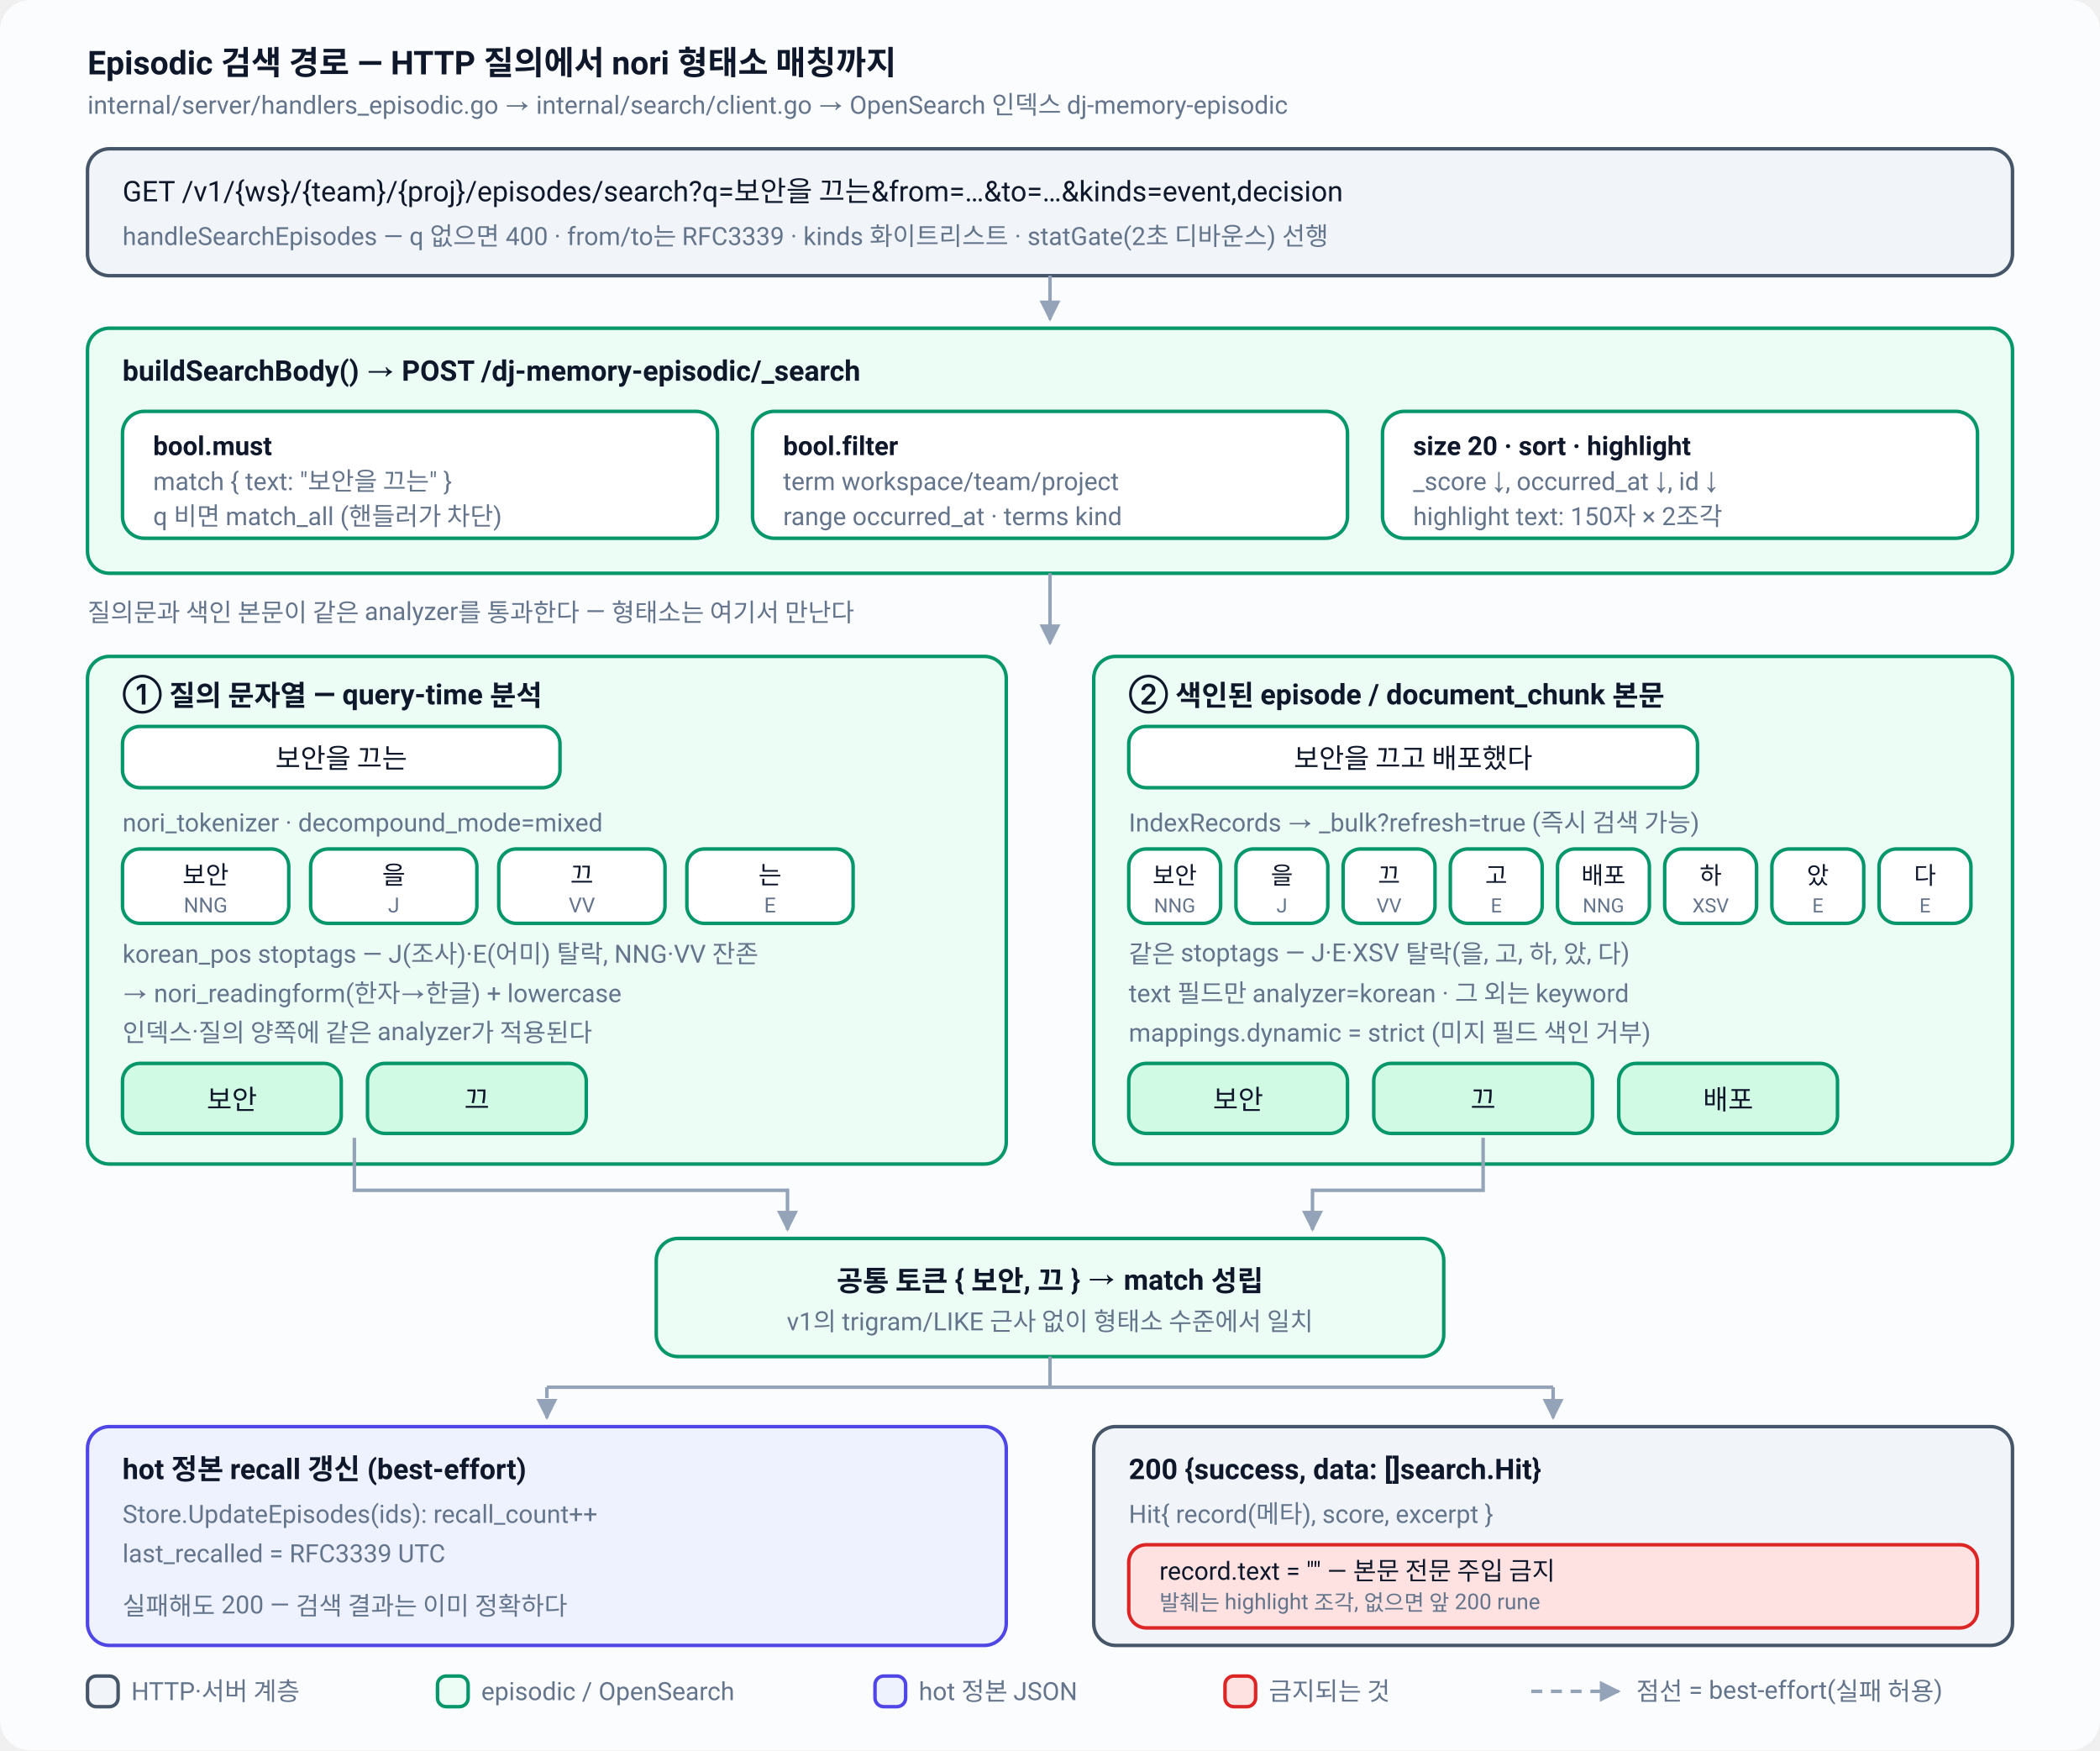
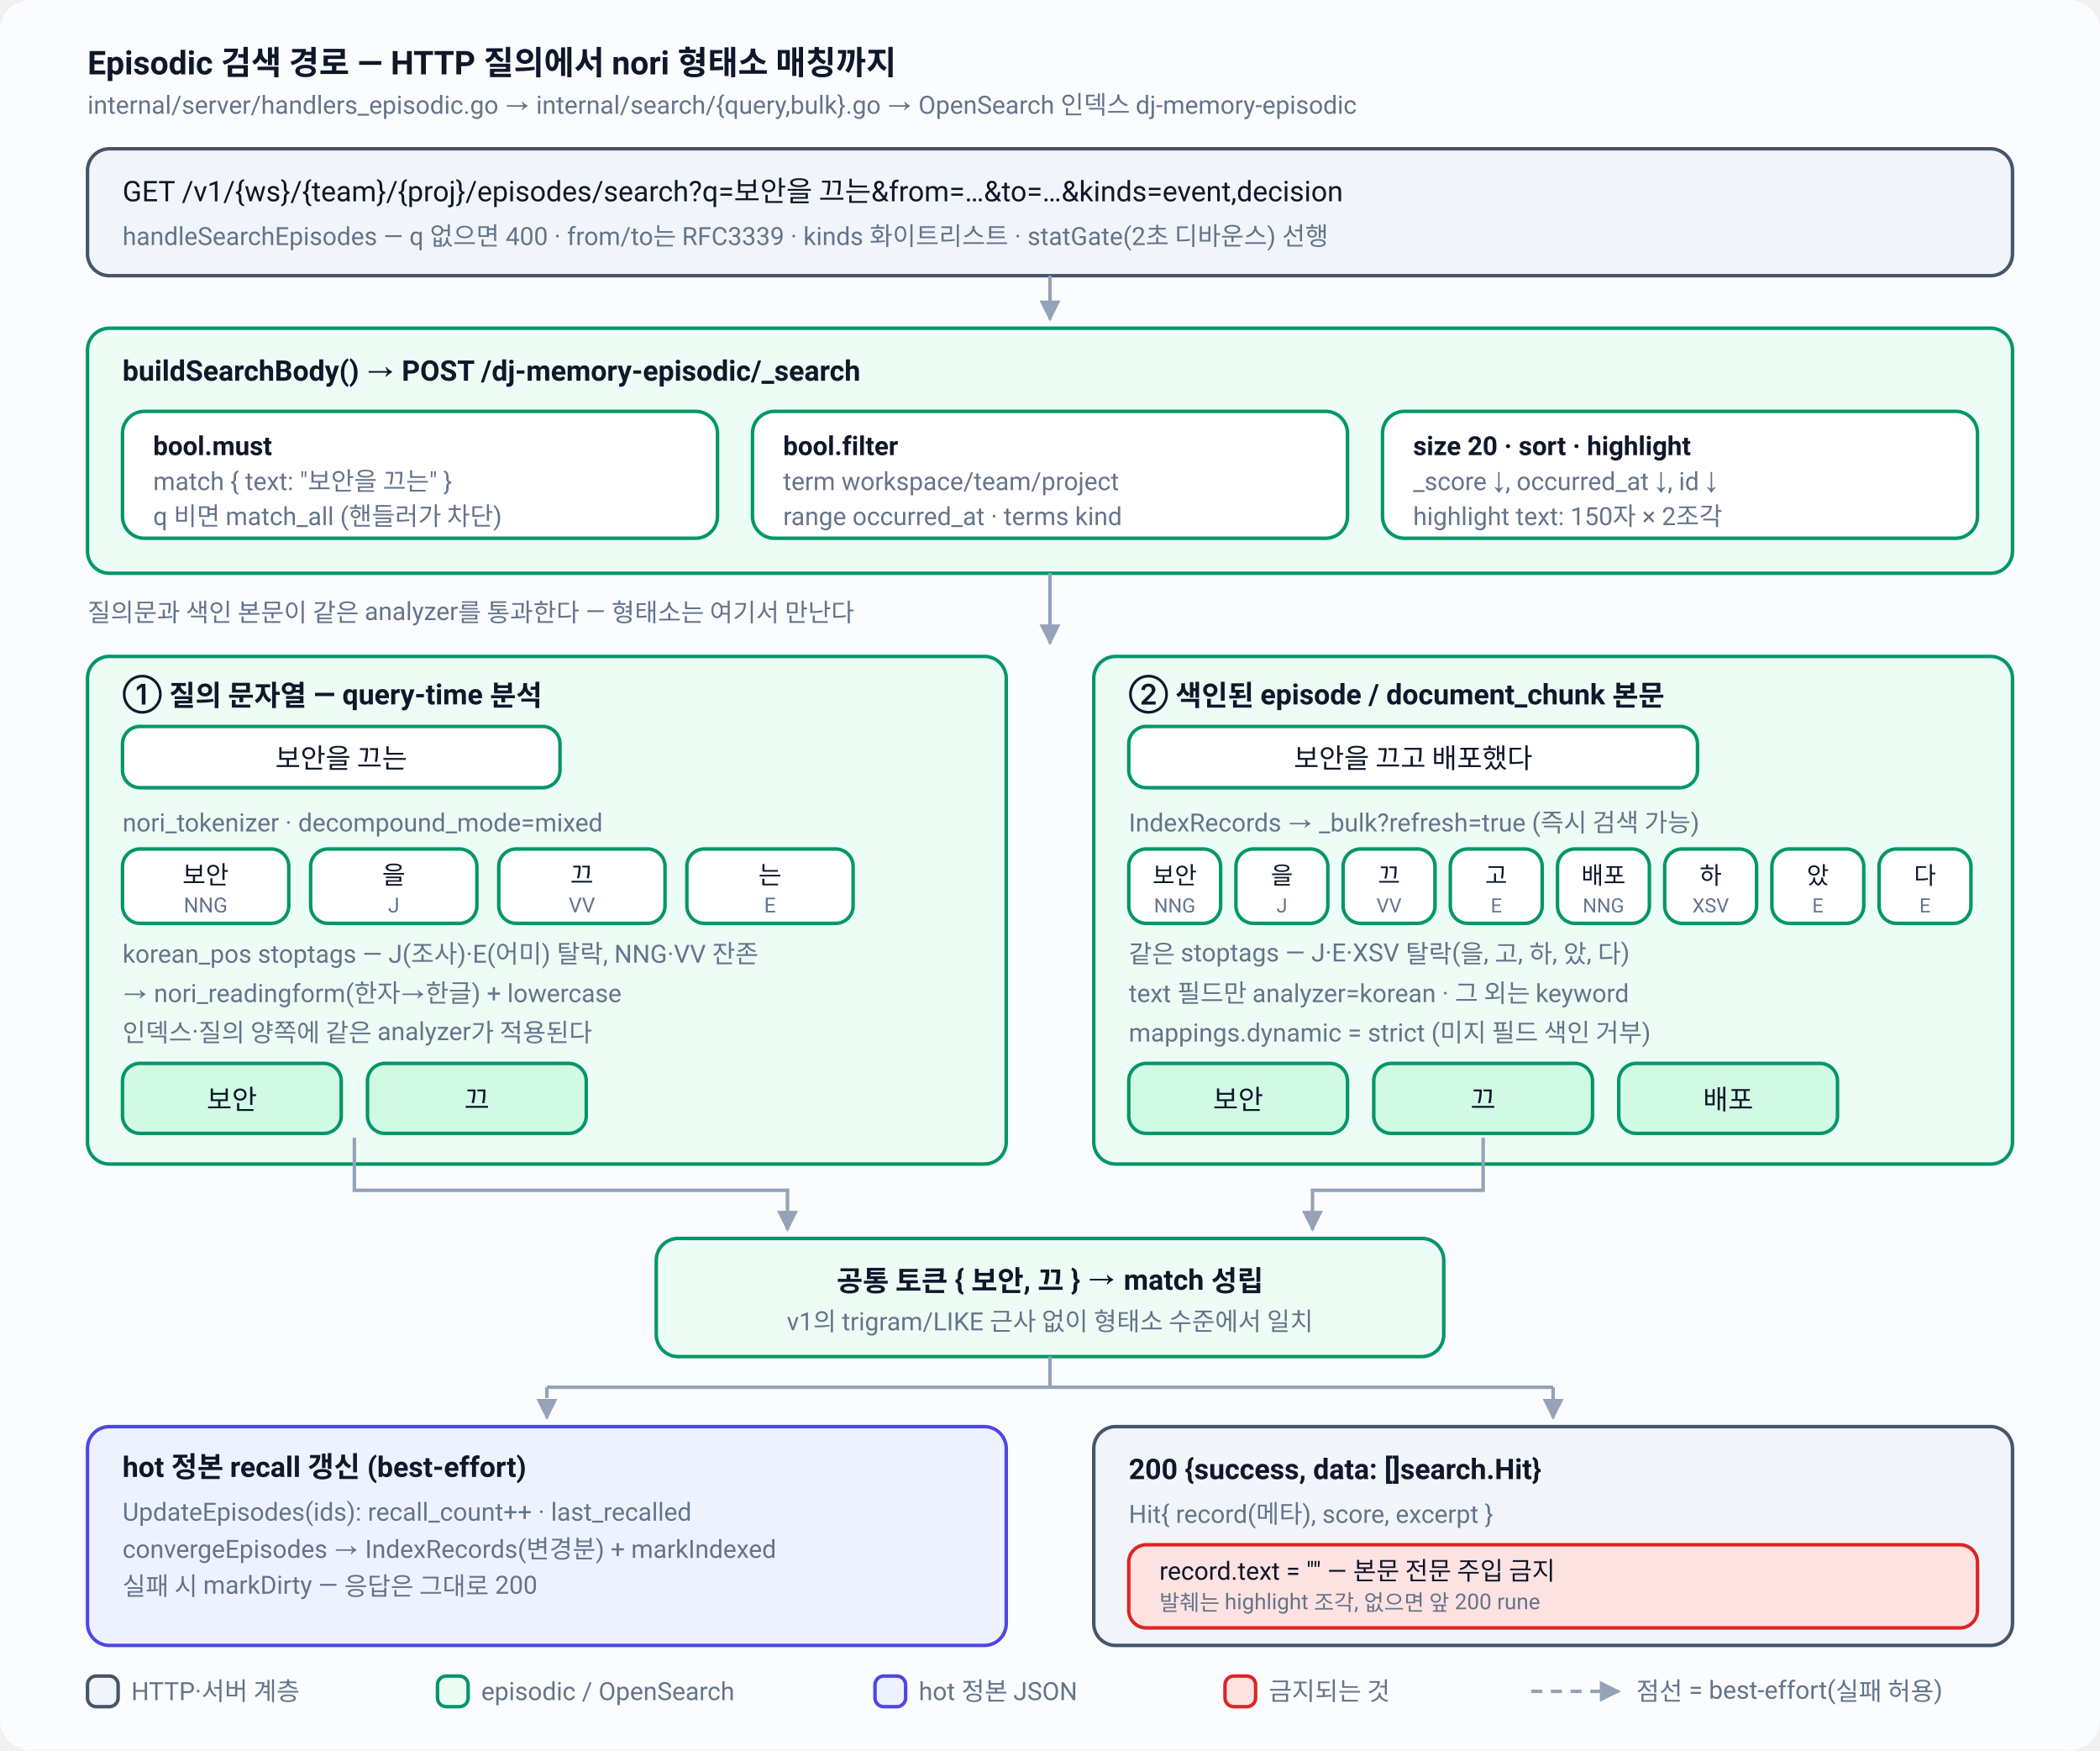
<svg xmlns="http://www.w3.org/2000/svg" viewBox="0 0 960 800" width="960" role="img" aria-labelledby="t d">
  <rect width="960" height="800" fill="#fbfcfe" rx="14" />
  <defs>
    <marker id="arrow" viewBox="0 0 10 10" refX="9" refY="5" markerWidth="6" markerHeight="6" orient="auto-start-reverse">
      <path d="M0 0 L10 5 L0 10 z" fill="#94a3b8" />
    </marker>
  </defs>
  <g font-family="ui-sans-serif, -apple-system, 'Segoe UI', Roboto, Helvetica, Arial, sans-serif">
    <text x="40" y="34" font-size="15" font-weight="600" fill="#0f172a">Episodic 검색 경로 — HTTP 질의에서 nori 형태소 매칭까지</text>
-     <text x="40" y="52" font-size="11.5" fill="#64748b">internal/server/handlers_episodic.go → internal/search/client.go → OpenSearch 인덱스 dj-memory-episodic</text>
+     <text x="40" y="52" font-size="11.5" fill="#64748b">internal/server/handlers_episodic.go → internal/search/{query,bulk}.go → OpenSearch 인덱스 dj-memory-episodic</text>
    <rect x="40" y="68" width="880" height="58" rx="10" fill="#f1f5f9" stroke="#475569" stroke-width="1.6" />
    <text x="56" y="92" font-size="13" fill="#0f172a">GET /v1/{ws}/{team}/{proj}/episodes/search?q=보안을 끄는&amp;from=…&amp;to=…&amp;kinds=event,decision</text>
    <text x="56" y="112" font-size="11.5" fill="#64748b">handleSearchEpisodes — q 없으면 400 · from/to는 RFC3339 · kinds 화이트리스트 · statGate(2초 디바운스) 선행</text>
    <path d="M480 126 L480 146" stroke="#94a3b8" stroke-width="1.6" fill="none" marker-end="url(#arrow)" />
    <rect x="40" y="150" width="880" height="112" rx="10" fill="#ecfdf5" stroke="#059669" stroke-width="1.6" />
    <text x="56" y="174" font-size="13" font-weight="600" fill="#0f172a">buildSearchBody() → POST /dj-memory-episodic/_search</text>
    <rect x="56" y="188" width="272" height="58" rx="10" fill="#ffffff" stroke="#059669" stroke-width="1.6" />
    <text x="70" y="208" font-size="12" font-weight="600" fill="#0f172a">bool.must</text>
    <text x="70" y="224" font-size="11.5" fill="#64748b">match { text: "보안을 끄는" }</text>
    <text x="70" y="240" font-size="11.5" fill="#64748b">q 비면 match_all (핸들러가 차단)</text>
    <rect x="344" y="188" width="272" height="58" rx="10" fill="#ffffff" stroke="#059669" stroke-width="1.6" />
    <text x="358" y="208" font-size="12" font-weight="600" fill="#0f172a">bool.filter</text>
    <text x="358" y="224" font-size="11.5" fill="#64748b">term workspace/team/project</text>
    <text x="358" y="240" font-size="11.5" fill="#64748b">range occurred_at · terms kind</text>
    <rect x="632" y="188" width="272" height="58" rx="10" fill="#ffffff" stroke="#059669" stroke-width="1.6" />
    <text x="646" y="208" font-size="12" font-weight="600" fill="#0f172a">size 20 · sort · highlight</text>
    <text x="646" y="224" font-size="11.5" fill="#64748b">_score ↓, occurred_at ↓, id ↓</text>
    <text x="646" y="240" font-size="11.5" fill="#64748b">highlight text: 150자 × 2조각</text>
    <path d="M480 262 L480 294" stroke="#94a3b8" stroke-width="1.6" fill="none" marker-end="url(#arrow)" />
    <text x="40" y="284" font-size="11.5" fill="#64748b">질의문과 색인 본문이 같은 analyzer를 통과한다 — 형태소는 여기서 만난다</text>
    <rect x="40" y="300" width="420" height="232" rx="10" fill="#ecfdf5" stroke="#059669" stroke-width="1.6" />
    <text x="56" y="322" font-size="13" font-weight="600" fill="#0f172a">① 질의 문자열 — query-time 분석</text>
    <rect x="56" y="332" width="200" height="28" rx="8" fill="#ffffff" stroke="#059669" stroke-width="1.6" />
    <text x="156" y="351" font-size="12.5" fill="#0f172a" text-anchor="middle">보안을 끄는</text>
    <text x="56" y="380" font-size="11.5" fill="#64748b">nori_tokenizer · decompound_mode=mixed</text>
    <rect x="56" y="388" width="76" height="34" rx="8" fill="#ffffff" stroke="#059669" stroke-width="1.6" />
    <text x="94" y="404" font-size="11.5" fill="#0f172a" text-anchor="middle">보안</text>
    <text x="94" y="417" font-size="9.5" fill="#64748b" text-anchor="middle">NNG</text>
    <rect x="142" y="388" width="76" height="34" rx="8" fill="#ffffff" stroke="#059669" stroke-width="1.6" />
    <text x="180" y="404" font-size="11.5" fill="#0f172a" text-anchor="middle">을</text>
    <text x="180" y="417" font-size="9.5" fill="#64748b" text-anchor="middle">J</text>
    <rect x="228" y="388" width="76" height="34" rx="8" fill="#ffffff" stroke="#059669" stroke-width="1.6" />
    <text x="266" y="404" font-size="11.5" fill="#0f172a" text-anchor="middle">끄</text>
    <text x="266" y="417" font-size="9.5" fill="#64748b" text-anchor="middle">VV</text>
    <rect x="314" y="388" width="76" height="34" rx="8" fill="#ffffff" stroke="#059669" stroke-width="1.6" />
    <text x="352" y="404" font-size="11.5" fill="#0f172a" text-anchor="middle">는</text>
    <text x="352" y="417" font-size="9.5" fill="#64748b" text-anchor="middle">E</text>
    <text x="56" y="440" font-size="11.5" fill="#64748b">korean_pos stoptags — J(조사)·E(어미) 탈락, NNG·VV 잔존</text>
    <text x="56" y="458" font-size="11.5" fill="#64748b">→ nori_readingform(한자→한글) + lowercase</text>
    <text x="56" y="476" font-size="11.5" fill="#64748b">인덱스·질의 양쪽에 같은 analyzer가 적용된다</text>
    <rect x="56" y="486" width="100" height="32" rx="8" fill="#d1fae5" stroke="#059669" stroke-width="1.6" />
    <text x="106" y="507" font-size="12.5" fill="#0f172a" text-anchor="middle">보안</text>
    <rect x="168" y="486" width="100" height="32" rx="8" fill="#d1fae5" stroke="#059669" stroke-width="1.6" />
    <text x="218" y="507" font-size="12.5" fill="#0f172a" text-anchor="middle">끄</text>
    <rect x="500" y="300" width="420" height="232" rx="10" fill="#ecfdf5" stroke="#059669" stroke-width="1.6" />
    <text x="516" y="322" font-size="13" font-weight="600" fill="#0f172a">② 색인된 episode / document_chunk 본문</text>
    <rect x="516" y="332" width="260" height="28" rx="8" fill="#ffffff" stroke="#059669" stroke-width="1.6" />
    <text x="646" y="351" font-size="12.5" fill="#0f172a" text-anchor="middle">보안을 끄고 배포했다</text>
    <text x="516" y="380" font-size="11.5" fill="#64748b">IndexRecords → _bulk?refresh=true (즉시 검색 가능)</text>
    <rect x="516" y="388" width="42" height="34" rx="8" fill="#ffffff" stroke="#059669" stroke-width="1.6" />
    <text x="537" y="404" font-size="11" fill="#0f172a" text-anchor="middle">보안</text>
    <text x="537" y="417" font-size="9" fill="#64748b" text-anchor="middle">NNG</text>
    <rect x="565" y="388" width="42" height="34" rx="8" fill="#ffffff" stroke="#059669" stroke-width="1.6" />
    <text x="586" y="404" font-size="11" fill="#0f172a" text-anchor="middle">을</text>
    <text x="586" y="417" font-size="9" fill="#64748b" text-anchor="middle">J</text>
    <rect x="614" y="388" width="42" height="34" rx="8" fill="#ffffff" stroke="#059669" stroke-width="1.6" />
    <text x="635" y="404" font-size="11" fill="#0f172a" text-anchor="middle">끄</text>
    <text x="635" y="417" font-size="9" fill="#64748b" text-anchor="middle">VV</text>
    <rect x="663" y="388" width="42" height="34" rx="8" fill="#ffffff" stroke="#059669" stroke-width="1.6" />
    <text x="684" y="404" font-size="11" fill="#0f172a" text-anchor="middle">고</text>
    <text x="684" y="417" font-size="9" fill="#64748b" text-anchor="middle">E</text>
    <rect x="712" y="388" width="42" height="34" rx="8" fill="#ffffff" stroke="#059669" stroke-width="1.6" />
    <text x="733" y="404" font-size="11" fill="#0f172a" text-anchor="middle">배포</text>
    <text x="733" y="417" font-size="9" fill="#64748b" text-anchor="middle">NNG</text>
    <rect x="761" y="388" width="42" height="34" rx="8" fill="#ffffff" stroke="#059669" stroke-width="1.6" />
    <text x="782" y="404" font-size="11" fill="#0f172a" text-anchor="middle">하</text>
    <text x="782" y="417" font-size="9" fill="#64748b" text-anchor="middle">XSV</text>
    <rect x="810" y="388" width="42" height="34" rx="8" fill="#ffffff" stroke="#059669" stroke-width="1.6" />
    <text x="831" y="404" font-size="11" fill="#0f172a" text-anchor="middle">았</text>
    <text x="831" y="417" font-size="9" fill="#64748b" text-anchor="middle">E</text>
    <rect x="859" y="388" width="42" height="34" rx="8" fill="#ffffff" stroke="#059669" stroke-width="1.6" />
    <text x="880" y="404" font-size="11" fill="#0f172a" text-anchor="middle">다</text>
    <text x="880" y="417" font-size="9" fill="#64748b" text-anchor="middle">E</text>
    <text x="516" y="440" font-size="11.5" fill="#64748b">같은 stoptags — J·E·XSV 탈락(을, 고, 하, 았, 다)</text>
    <text x="516" y="458" font-size="11.5" fill="#64748b">text 필드만 analyzer=korean · 그 외는 keyword</text>
    <text x="516" y="476" font-size="11.5" fill="#64748b">mappings.dynamic = strict (미지 필드 색인 거부)</text>
    <rect x="516" y="486" width="100" height="32" rx="8" fill="#d1fae5" stroke="#059669" stroke-width="1.6" />
    <text x="566" y="507" font-size="12.5" fill="#0f172a" text-anchor="middle">보안</text>
    <rect x="628" y="486" width="100" height="32" rx="8" fill="#d1fae5" stroke="#059669" stroke-width="1.6" />
    <text x="678" y="507" font-size="12.5" fill="#0f172a" text-anchor="middle">끄</text>
    <rect x="740" y="486" width="100" height="32" rx="8" fill="#d1fae5" stroke="#059669" stroke-width="1.6" />
    <text x="790" y="507" font-size="12.5" fill="#0f172a" text-anchor="middle">배포</text>
    <path d="M162 520 L162 544 L360 544 L360 562" stroke="#94a3b8" stroke-width="1.6" fill="none" marker-end="url(#arrow)" />
    <path d="M678 520 L678 544 L600 544 L600 562" stroke="#94a3b8" stroke-width="1.6" fill="none" marker-end="url(#arrow)" />
    <rect x="300" y="566" width="360" height="54" rx="10" fill="#ecfdf5" stroke="#059669" stroke-width="1.6" />
    <text x="480" y="590" font-size="13" font-weight="600" fill="#0f172a" text-anchor="middle">공통 토큰 { 보안, 끄 } → match 성립</text>
    <text x="480" y="608" font-size="11.5" fill="#64748b" text-anchor="middle">v1의 trigram/LIKE 근사 없이 형태소 수준에서 일치</text>
    <path d="M480 620 L480 634" stroke="#94a3b8" stroke-width="1.6" fill="none" />
    <path d="M250 634 L710 634" stroke="#94a3b8" stroke-width="1.6" fill="none" />
    <path d="M250 634 L250 648" stroke="#94a3b8" stroke-width="1.6" stroke-dasharray="5 4" fill="none" marker-end="url(#arrow)" />
    <path d="M710 634 L710 648" stroke="#94a3b8" stroke-width="1.6" fill="none" marker-end="url(#arrow)" />
    <rect x="40" y="652" width="420" height="100" rx="10" fill="#eef2ff" stroke="#4f46e5" stroke-width="1.6" />
-     <text x="56" y="676" font-size="13" font-weight="600" fill="#0f172a">hot 정본 recall 갱신 (best-effort)</text>
-     <text x="56" y="696" font-size="11.5" fill="#64748b">Store.UpdateEpisodes(ids): recall_count++</text>
-     <text x="56" y="714" font-size="11.5" fill="#64748b">last_recalled = RFC3339 UTC</text>
-     <text x="56" y="738" font-size="11.5" fill="#64748b">실패해도 200 — 검색 결과는 이미 정확하다</text>
+     <text x="56" y="675" font-size="13" font-weight="600" fill="#0f172a">hot 정본 recall 갱신 (best-effort)</text>
+     <text x="56" y="695" font-size="11.5" fill="#64748b">UpdateEpisodes(ids): recall_count++ · last_recalled</text>
+     <text x="56" y="712" font-size="11.5" fill="#64748b">convergeEpisodes → IndexRecords(변경분) + markIndexed</text>
+     <text x="56" y="729" font-size="11.5" fill="#64748b">실패 시 markDirty — 응답은 그대로 200</text>
    <rect x="500" y="652" width="420" height="100" rx="10" fill="#f1f5f9" stroke="#475569" stroke-width="1.6" />
    <text x="516" y="676" font-size="13" font-weight="600" fill="#0f172a">200 {success, data: []search.Hit}</text>
    <text x="516" y="696" font-size="11.5" fill="#64748b">Hit{ record(메타), score, excerpt }</text>
    <rect x="516" y="706" width="388" height="38" rx="8" fill="#fee2e2" stroke="#dc2626" stroke-width="1.6" />
    <text x="530" y="722" font-size="11.5" fill="#0f172a">record.text = "" — 본문 전문 주입 금지</text>
    <text x="530" y="736" font-size="10" fill="#64748b">발췌는 highlight 조각, 없으면 앞 200 rune</text>
    <rect x="40" y="766" width="14" height="14" rx="4" fill="#f1f5f9" stroke="#475569" stroke-width="1.6" />
    <text x="60" y="777" font-size="11.5" fill="#64748b">HTTP·서버 계층</text>
    <rect x="200" y="766" width="14" height="14" rx="4" fill="#ecfdf5" stroke="#059669" stroke-width="1.6" />
    <text x="220" y="777" font-size="11.5" fill="#64748b">episodic / OpenSearch</text>
    <rect x="400" y="766" width="14" height="14" rx="4" fill="#eef2ff" stroke="#4f46e5" stroke-width="1.6" />
    <text x="420" y="777" font-size="11.5" fill="#64748b">hot 정본 JSON</text>
    <rect x="560" y="766" width="14" height="14" rx="4" fill="#fee2e2" stroke="#dc2626" stroke-width="1.6" />
    <text x="580" y="777" font-size="11.5" fill="#64748b">금지되는 것</text>
    <path d="M700 773 L740 773" stroke="#94a3b8" stroke-width="1.6" stroke-dasharray="5 4" fill="none" marker-end="url(#arrow)" />
    <text x="748" y="777" font-size="11.5" fill="#64748b">점선 = best-effort(실패 허용)</text>
  </g>
</svg>
